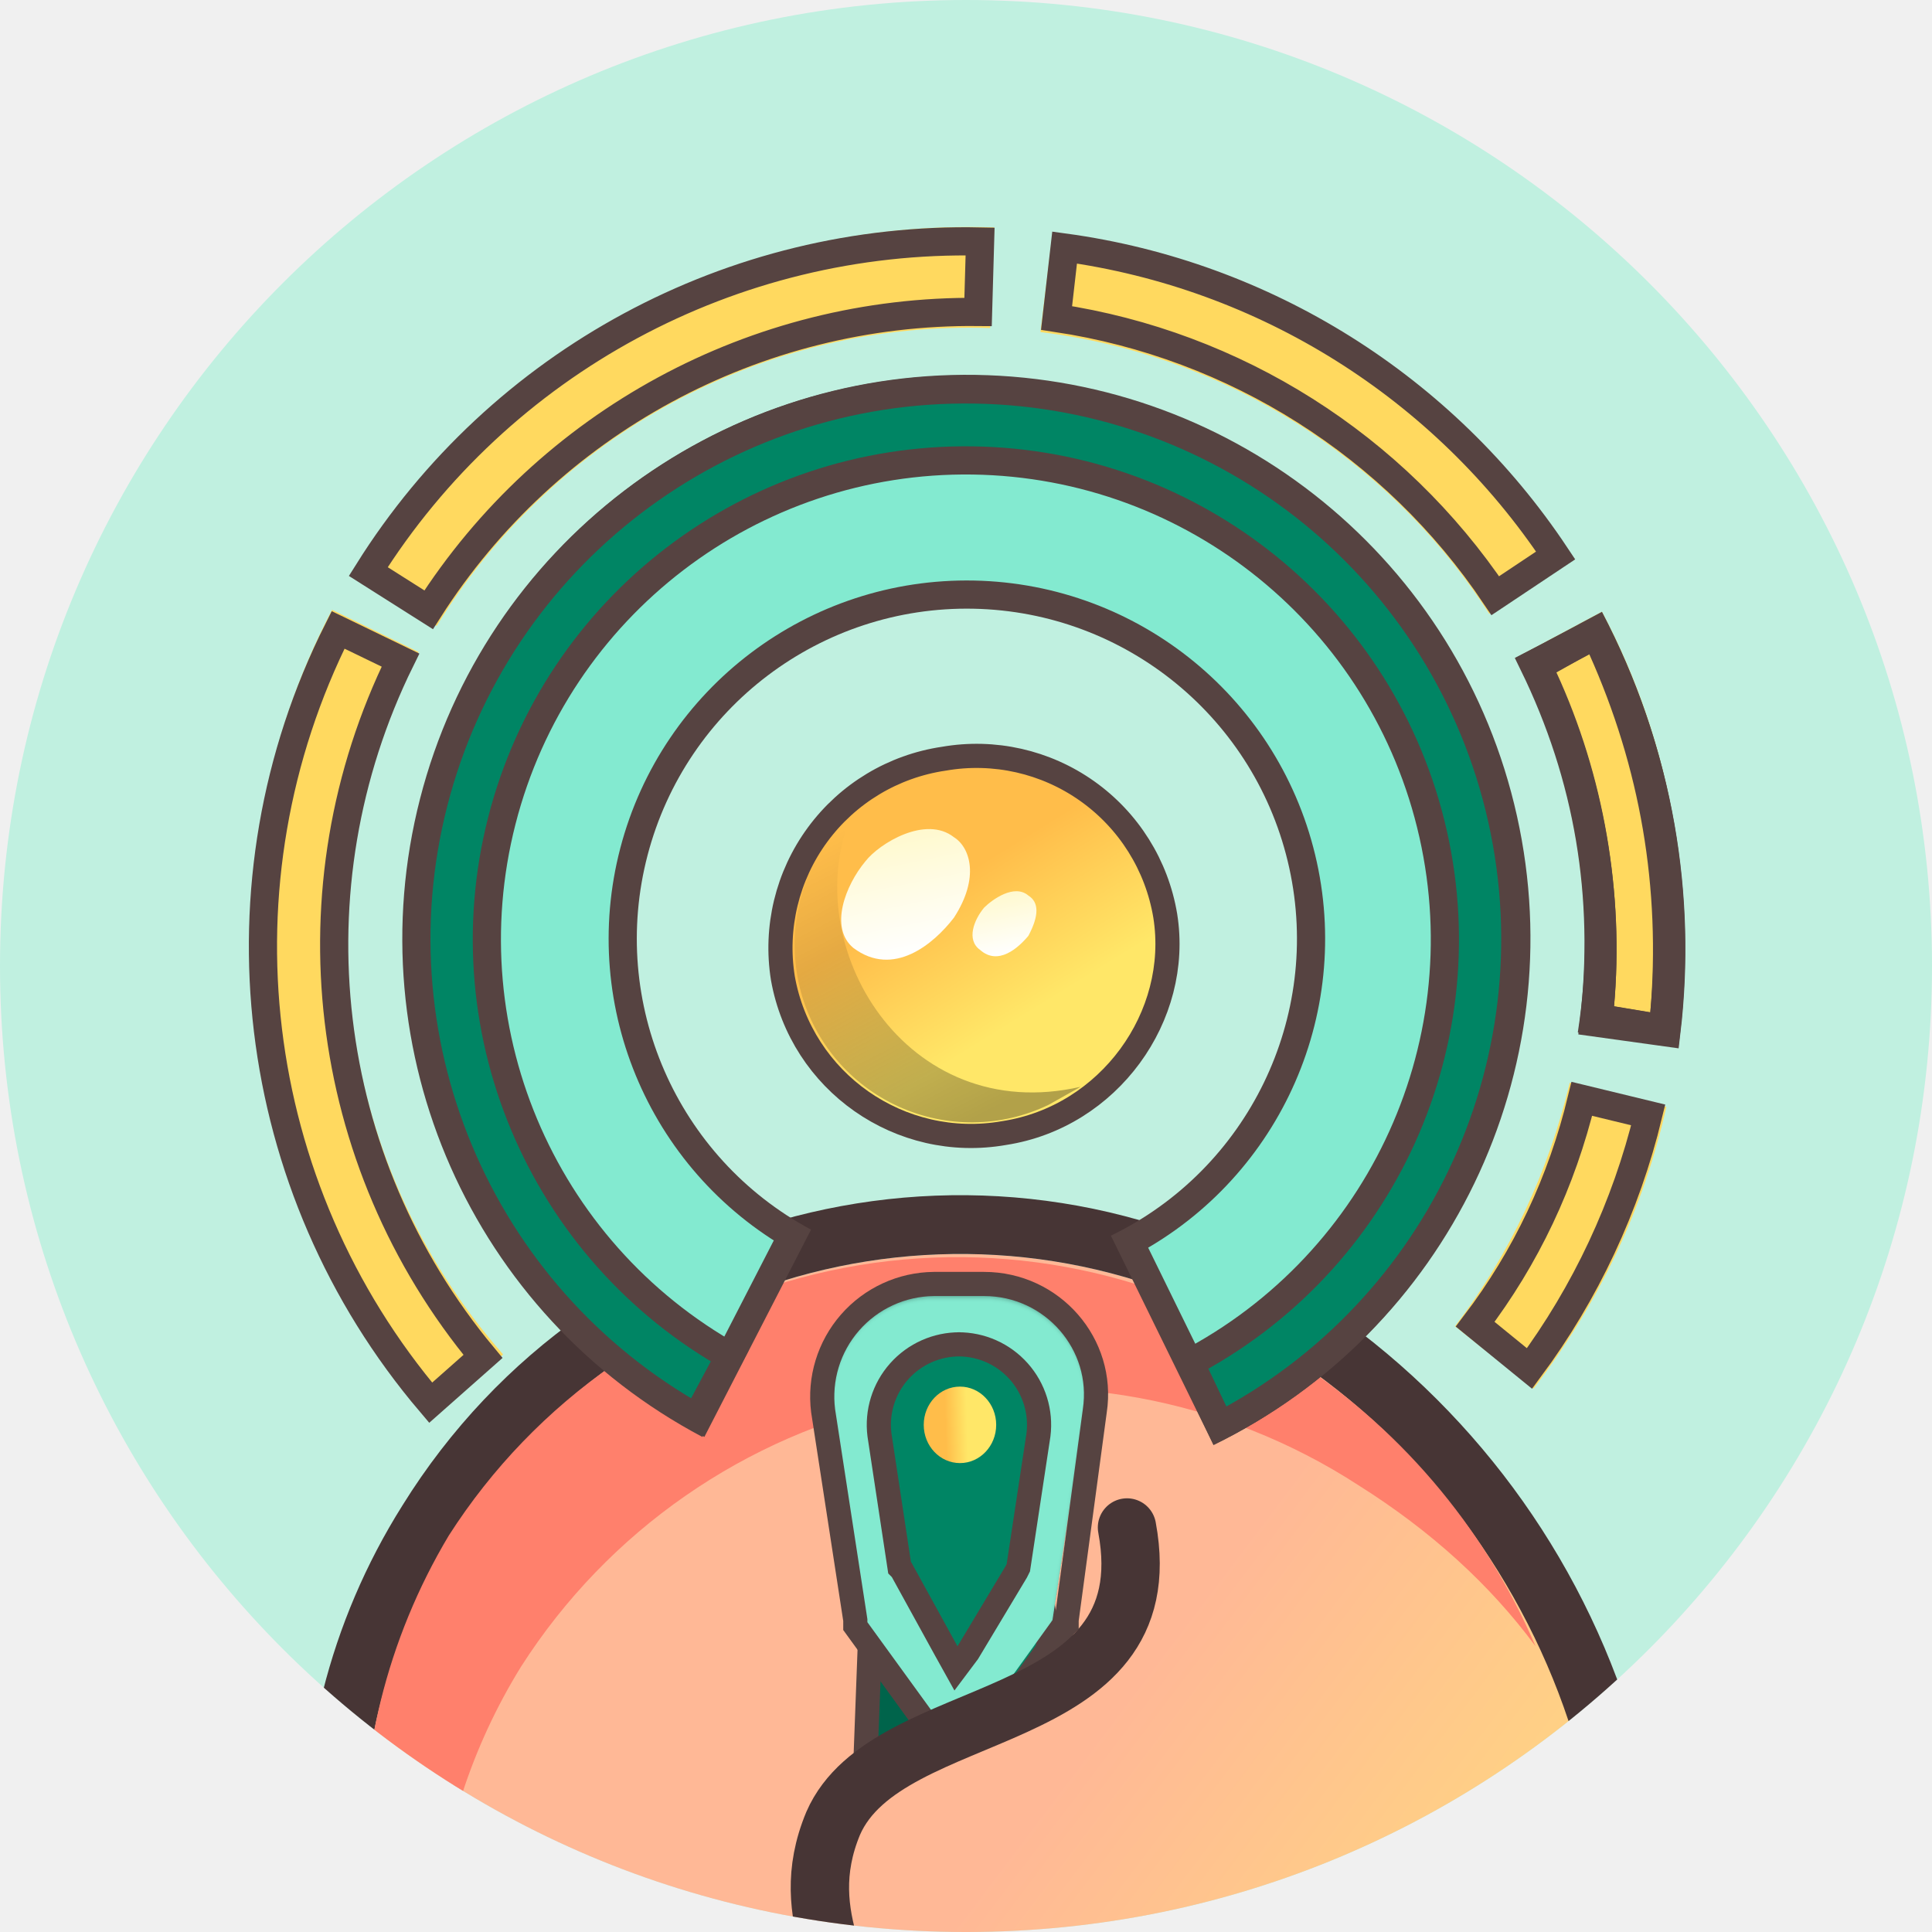
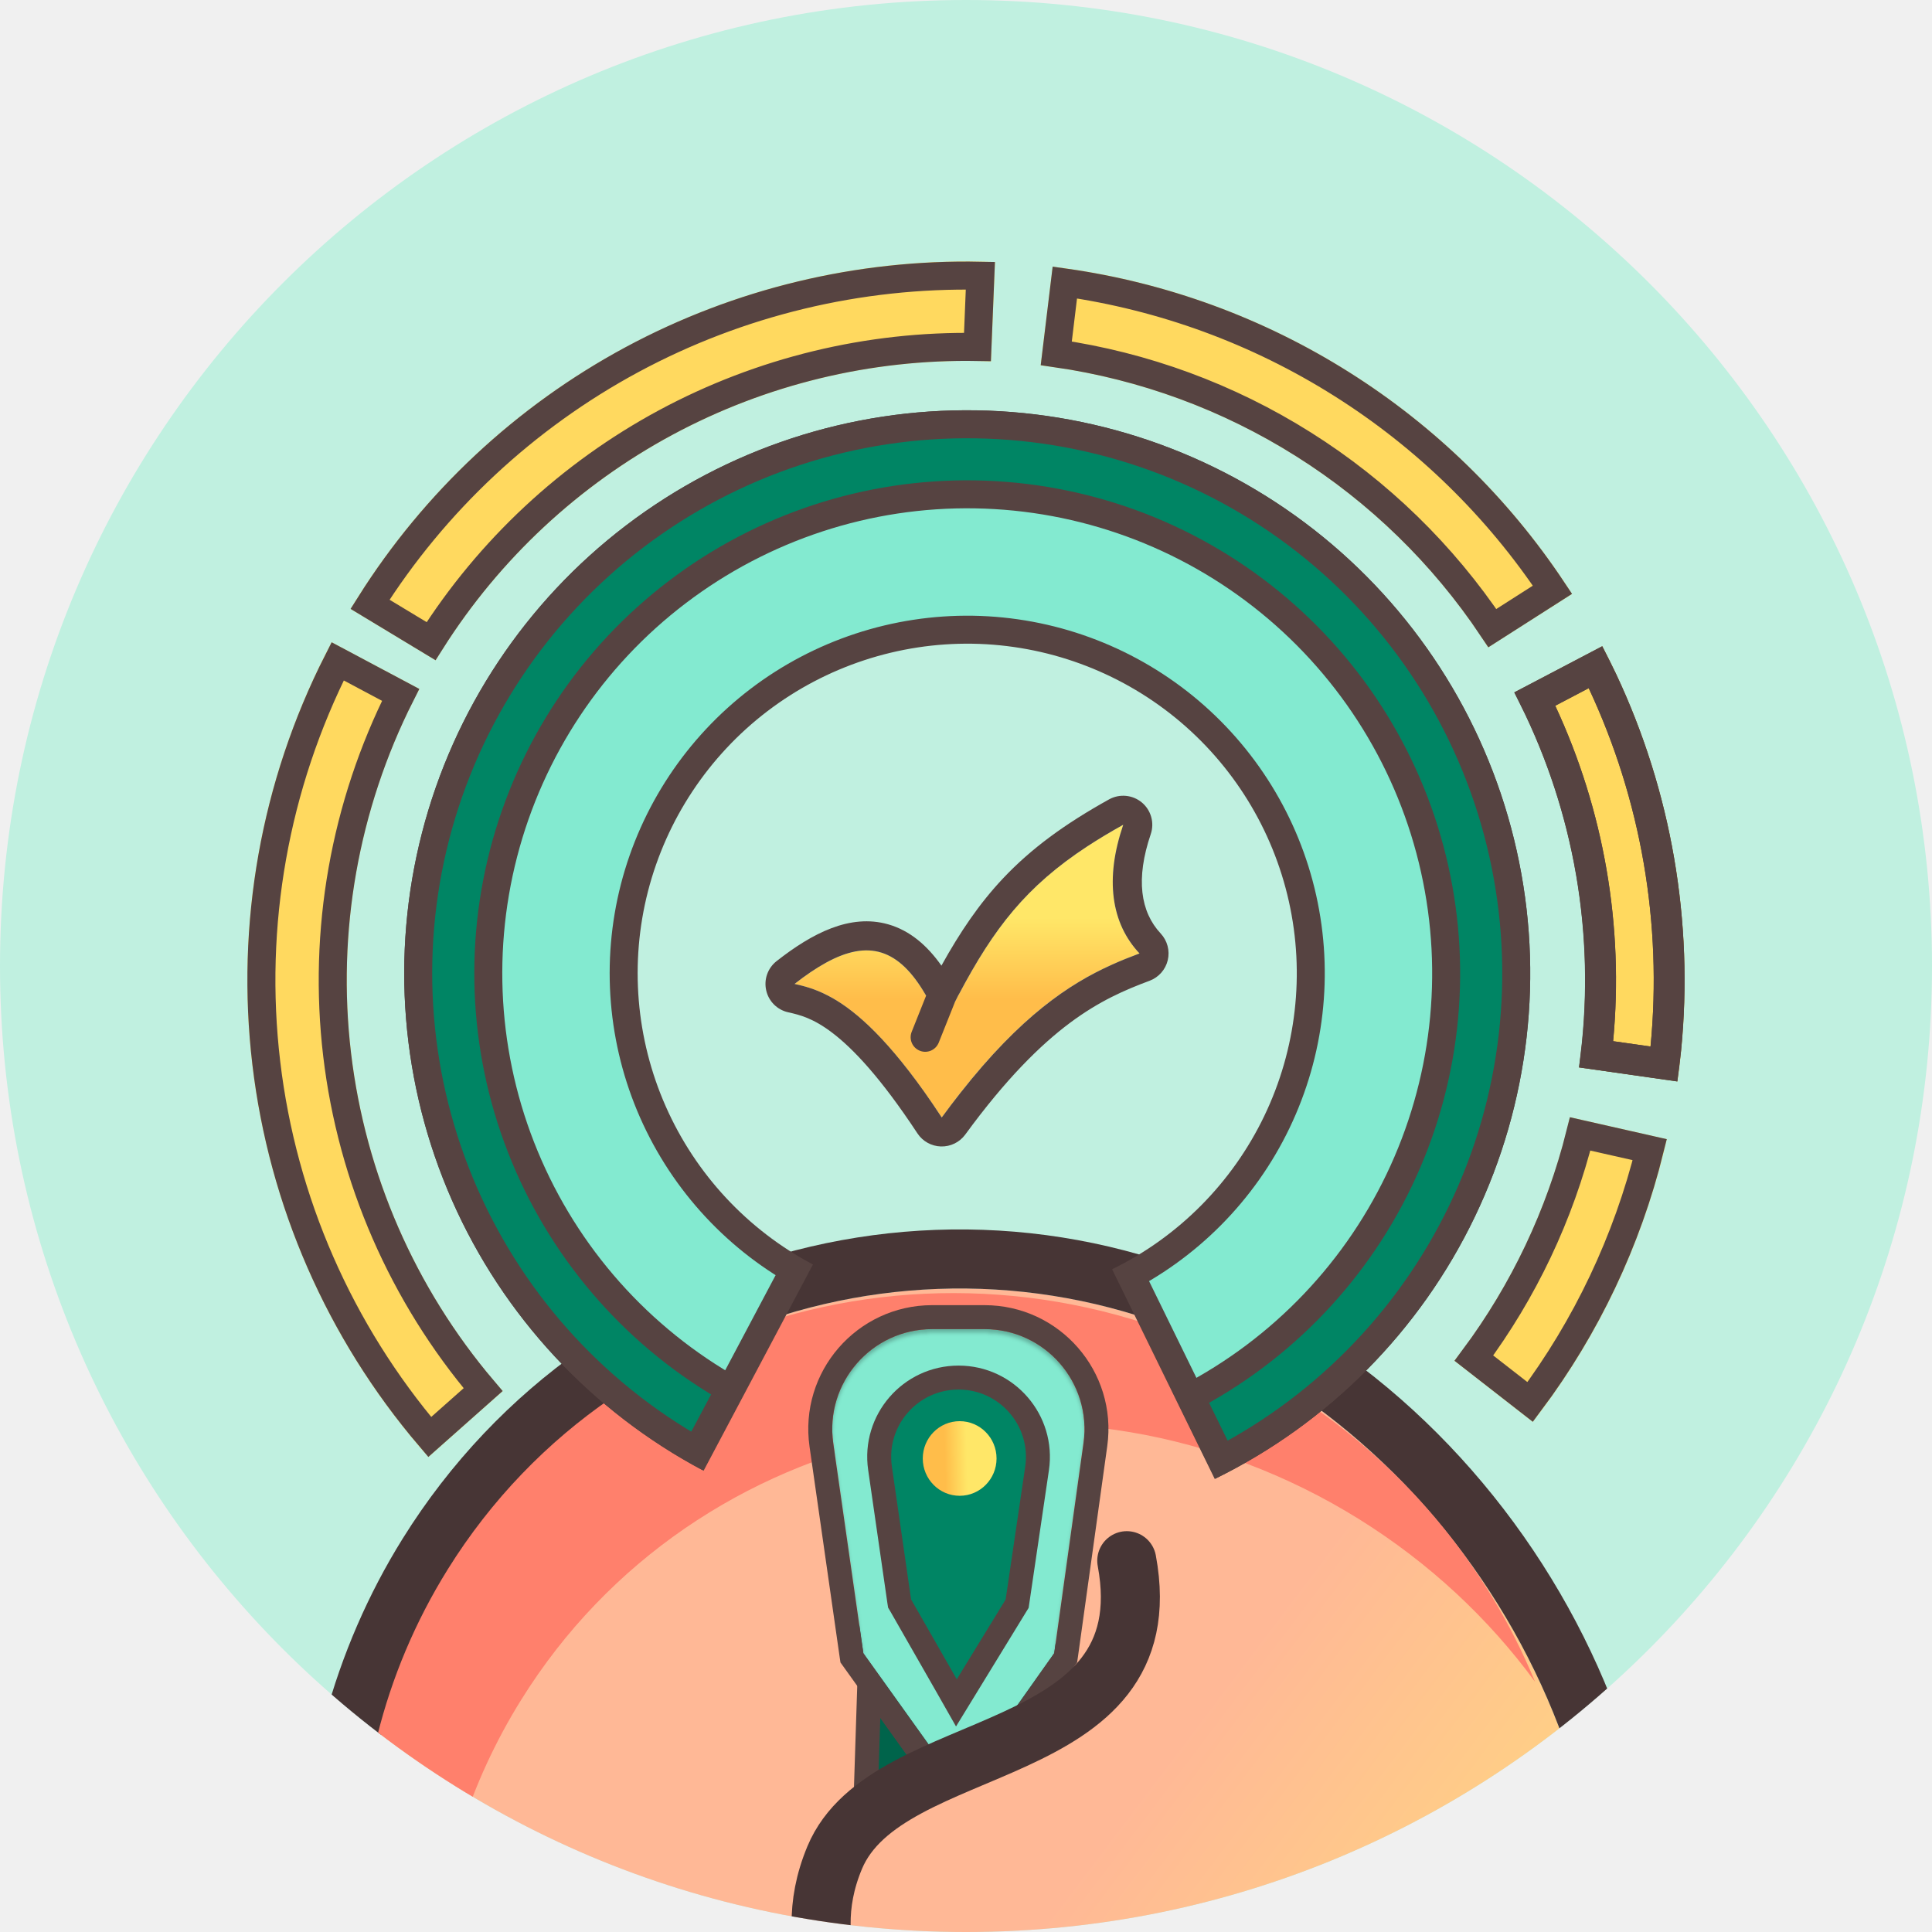
- <svg xmlns="http://www.w3.org/2000/svg" viewBox="0 0 96 96">
+ <svg xmlns="http://www.w3.org/2000/svg" viewBox="0 0 32 32" fill="none">
+   <g clip-path="url(#avatar-rstest-32-8)">
+     <rect width="32" height="32" rx="16" fill="#C0F0E0" />
+     <path d="M7.498 26.003C5.328 29.49 5.329 34.32 8.526 37.695C8.798 37.967 7.732 38.739 8.136 39.502C8.389 40.094 9.098 40.41 9.413 40.606C14.578 43.284 22.409 41.477 25.294 36.842C28.18 32.207 25.75 25.721 21.115 22.835C16.48 19.95 10.384 21.368 7.498 26.003Z" fill="url(#avatar-rstest-32-5)" />
+     <path d="M6.668 25.487C9.839 20.393 16.538 18.835 21.632 22.006C24.155 23.576 26.062 26.112 26.956 28.883C27.851 31.659 27.75 34.749 26.124 37.359C24.507 39.957 21.568 41.682 18.432 42.419C15.289 43.157 11.793 42.942 8.962 41.474L8.928 41.456L8.896 41.437C8.863 41.416 8.447 41.188 8.182 40.998C7.88 40.782 7.486 40.439 7.254 39.925C6.816 39.055 7.251 38.25 7.428 37.936C4.276 34.224 4.387 29.151 6.668 25.487ZM21.115 22.836C16.48 19.951 10.384 21.369 7.498 26.004L7.398 26.168C5.329 29.64 5.379 34.373 8.526 37.696C8.797 37.967 7.732 38.74 8.136 39.502C8.389 40.095 9.098 40.41 9.412 40.606C14.497 43.242 22.165 41.533 25.155 37.058L25.294 36.842C28.134 32.28 25.825 25.924 21.331 22.974L21.115 22.836Z" fill="#473535" />
+     <path d="M21.296 23.003C16.512 20.026 10.299 21.364 7.417 25.992C5.242 29.487 5.589 33.858 7.948 37.072C6.771 34.22 6.915 30.913 8.634 28.152C11.515 23.524 17.729 22.186 22.512 25.163C23.683 25.893 24.66 26.813 25.425 27.855C24.628 25.926 23.226 24.205 21.296 23.003Z" fill="#FF806C" />
+     <g filter="url(#avatar-rstest-32-3)">
+       <path d="M17.263 27.097L14.425 27.097L14.338 29.786L17.436 28.338L17.263 27.097Z" fill="#008564" />
+     </g>
+     <path d="M17.263 27.097L14.425 27.097L14.338 29.786L17.436 28.338L17.263 27.097Z" stroke="#564341" stroke-width="0.399" />
+     <mask id="avatar-rstest-32-1" fill="white">
+       <path d="M20.12 24.496C22.002 23.575 23.518 22.047 24.425 20.159C25.333 18.271 25.578 16.133 25.121 14.089C24.665 12.044 23.534 10.213 21.91 8.89C20.286 7.568 18.264 6.83 16.169 6.796C14.075 6.763 12.03 7.436 10.365 8.706C8.699 9.976 7.51 11.77 6.989 13.799C6.467 15.828 6.644 17.973 7.49 19.889C8.337 21.805 9.804 23.38 11.654 24.36L13.465 20.944C12.381 20.37 11.523 19.448 11.027 18.326C10.532 17.205 10.428 15.949 10.733 14.761C11.039 13.574 11.735 12.524 12.71 11.78C13.685 11.037 14.882 10.643 16.108 10.662C17.334 10.682 18.517 11.114 19.468 11.888C20.418 12.662 21.081 13.734 21.348 14.931C21.615 16.128 21.471 17.38 20.94 18.485C20.409 19.59 19.522 20.484 18.42 21.023L20.12 24.496Z" />
+     </mask>
+     <path d="M20.12 24.496C22.002 23.575 23.518 22.047 24.425 20.159C25.333 18.271 25.578 16.133 25.121 14.089C24.665 12.044 23.534 10.213 21.91 8.89C20.286 7.568 18.264 6.83 16.169 6.796C14.075 6.763 12.03 7.436 10.365 8.706C8.699 9.976 7.51 11.77 6.989 13.799C6.467 15.828 6.644 17.973 7.49 19.889C8.337 21.805 9.804 23.38 11.654 24.36L13.465 20.944C12.381 20.37 11.523 19.448 11.027 18.326C10.532 17.205 10.428 15.949 10.733 14.761C11.039 13.574 11.735 12.524 12.71 11.78C13.685 11.037 14.882 10.643 16.108 10.662C17.334 10.682 18.517 11.114 19.468 11.888C20.418 12.662 21.081 13.734 21.348 14.931C21.615 16.128 21.471 17.38 20.94 18.485C20.409 19.59 19.522 20.484 18.42 21.023L20.12 24.496Z" fill="#83EAD0" stroke="#564341" stroke-width="0.927" mask="url(#avatar-rstest-32-1)" />
+     <path d="M15.598 18.509C14.342 16.6 13.622 16.4 13.16 16.298C14.309 15.397 14.984 15.556 15.598 17.026C15.695 16.83 15.789 16.646 15.881 16.472C16.567 15.176 17.184 14.448 18.604 13.661C18.322 14.49 18.367 15.251 18.874 15.792C18.011 16.114 16.992 16.601 15.598 18.509Z" fill="url(#avatar-rstest-32-6)" />
+     <path d="M18.37 13.24C18.544 13.144 18.76 13.164 18.913 13.292C19.065 13.419 19.124 13.627 19.06 13.816C18.808 14.557 18.889 15.104 19.226 15.463C19.335 15.581 19.379 15.746 19.342 15.903C19.305 16.059 19.193 16.187 19.042 16.244C18.633 16.396 18.209 16.579 17.723 16.941C17.233 17.307 16.662 17.868 15.987 18.793C15.893 18.92 15.744 18.993 15.586 18.989C15.429 18.985 15.282 18.904 15.196 18.773C14.584 17.844 14.125 17.365 13.789 17.109C13.47 16.865 13.249 16.81 13.056 16.767C12.874 16.727 12.732 16.586 12.691 16.405C12.649 16.223 12.716 16.034 12.863 15.919C13.448 15.46 14.078 15.129 14.712 15.31C15.072 15.413 15.357 15.66 15.593 15.994C15.901 15.439 16.218 14.968 16.617 14.545C17.078 14.057 17.63 13.651 18.37 13.24ZM18.604 13.661C18.389 13.78 18.192 13.899 18.011 14.017C16.996 14.682 16.463 15.372 15.881 16.472C15.88 16.473 15.878 16.475 15.877 16.477C15.857 16.515 15.838 16.555 15.818 16.594L15.548 17.27C15.498 17.393 15.359 17.453 15.236 17.404C15.112 17.355 15.051 17.215 15.1 17.091L15.339 16.492C15.337 16.488 15.335 16.484 15.333 16.481C14.887 15.709 14.381 15.56 13.678 15.947C13.516 16.036 13.344 16.153 13.16 16.297C13.313 16.331 13.494 16.376 13.713 16.49C14.105 16.692 14.619 17.114 15.311 18.087C15.404 18.218 15.499 18.358 15.598 18.509C15.703 18.365 15.806 18.23 15.907 18.102C16.91 16.827 17.712 16.297 18.404 15.984C18.566 15.91 18.722 15.849 18.874 15.792C18.756 15.667 18.664 15.53 18.594 15.383C18.444 15.065 18.401 14.7 18.45 14.307C18.476 14.099 18.529 13.883 18.604 13.661Z" fill="#564341" />
+     <mask id="avatar-rstest-32-2" fill="white">
+       <path d="M20.127 24.493C22.006 23.571 23.521 22.043 24.427 20.156C25.333 18.269 25.578 16.132 25.121 14.089C24.665 12.046 23.535 10.216 21.913 8.893C20.29 7.57 18.27 6.832 16.177 6.797C14.084 6.761 12.04 7.432 10.374 8.699C8.708 9.967 7.517 11.758 6.992 13.784C6.468 15.811 6.641 17.955 7.483 19.872C8.325 21.788 9.787 23.366 11.635 24.35L12.399 22.917C10.873 22.104 9.665 20.801 8.97 19.218C8.274 17.636 8.132 15.865 8.565 14.191C8.998 12.518 9.981 11.038 11.357 9.992C12.733 8.945 14.421 8.391 16.149 8.42C17.878 8.449 19.547 9.059 20.887 10.152C22.226 11.244 23.16 12.755 23.536 14.443C23.913 16.13 23.711 17.895 22.963 19.453C22.215 21.012 20.964 22.273 19.412 23.035L20.127 24.493Z" />
+     </mask>
+     <path d="M20.127 24.493C22.006 23.571 23.521 22.043 24.427 20.156C25.333 18.269 25.578 16.132 25.121 14.089C24.665 12.046 23.535 10.216 21.913 8.893C20.29 7.57 18.27 6.832 16.177 6.797C14.084 6.761 12.04 7.432 10.374 8.699C8.708 9.967 7.517 11.758 6.992 13.784C6.468 15.811 6.641 17.955 7.483 19.872C8.325 21.788 9.787 23.366 11.635 24.35L12.399 22.917C10.873 22.104 9.665 20.801 8.97 19.218C8.274 17.636 8.132 15.865 8.565 14.191C8.998 12.518 9.981 11.038 11.357 9.992C12.733 8.945 14.421 8.391 16.149 8.42C17.878 8.449 19.547 9.059 20.887 10.152C22.226 11.244 23.16 12.755 23.536 14.443C23.913 16.13 23.711 17.895 22.963 19.453C22.215 21.012 20.964 22.273 19.412 23.035L20.127 24.493Z" fill="#008564" stroke="#564341" stroke-width="0.927" mask="url(#avatar-rstest-32-2)" />
+     <path d="M27.784 17.912C28.136 15.439 27.701 12.917 26.54 10.704L25.084 11.469C26.084 13.375 26.459 15.549 26.155 17.68L27.784 17.912Z" fill="#FFD95F" />
+     <path fill-rule="evenodd" clip-rule="evenodd" d="M26.539 10.704C26.54 10.705 26.54 10.707 26.541 10.708C26.619 10.858 26.694 11.008 26.766 11.161C27.683 13.107 28.055 15.265 27.843 17.406C27.827 17.575 27.806 17.743 27.782 17.912L26.154 17.68C26.457 15.548 26.082 13.375 25.082 11.468L26.539 10.704ZM26.314 11.398L25.76 11.689C26.567 13.423 26.898 15.341 26.718 17.245L27.338 17.334C27.535 15.299 27.182 13.249 26.314 11.398Z" fill="#564341" />
+     <path d="M25.387 23.549C26.462 22.171 27.219 20.573 27.606 18.869L26.002 18.505C25.668 19.973 25.015 21.35 24.09 22.538L25.387 23.549Z" fill="#FFD95F" />
+     <path d="M26.037 9.838C25.092 8.355 23.831 7.101 22.344 6.164C20.857 5.227 19.181 4.631 17.436 4.418L17.237 6.052C18.741 6.234 20.186 6.748 21.467 7.556C22.749 8.363 23.835 9.444 24.649 10.722L26.037 9.838Z" fill="#FFD95F" />
+     <path d="M16.48 4.341C14.349 4.255 12.235 4.743 10.358 5.754C8.48 6.764 6.909 8.261 5.808 10.086L7.216 10.936C8.165 9.363 9.519 8.073 11.137 7.202C12.755 6.331 14.577 5.911 16.413 5.985L16.48 4.341Z" fill="#FFD95F" />
+     <path d="M5.494 10.639C4.353 12.783 3.894 15.224 4.18 17.636C4.467 20.048 5.484 22.314 7.096 24.131L8.326 23.04C6.937 21.474 6.061 19.521 5.814 17.442C5.567 15.364 5.962 13.26 6.946 11.412L5.494 10.639Z" fill="#FFD95F" />
+     <path d="M6.636 11.509C5.709 13.348 5.341 15.421 5.584 17.469C5.827 19.518 6.67 21.447 8.002 23.017L7.118 23.801C5.626 22.05 4.682 19.897 4.411 17.609C4.139 15.32 4.552 13.005 5.593 10.954L6.636 11.509ZM27.325 19.042C26.95 20.554 26.277 21.974 25.344 23.221L24.412 22.495C25.238 21.385 25.836 20.123 26.172 18.781L27.325 19.042ZM26.556 11.259C27.455 13.167 27.821 15.284 27.613 17.383C27.604 17.472 27.591 17.56 27.58 17.649L26.411 17.482C26.654 15.453 26.3 13.398 25.39 11.568L26.436 11.019C26.476 11.099 26.518 11.178 26.556 11.259ZM26.207 11.193L25.652 11.484L25.457 11.586L25.549 11.787C26.34 13.483 26.664 15.361 26.488 17.224L26.466 17.444L26.685 17.475L27.305 17.563L27.546 17.597L27.569 17.356C27.77 15.28 27.409 13.188 26.524 11.299L26.421 11.079L26.207 11.193ZM16.238 4.567L16.19 5.747C14.392 5.715 12.613 6.145 11.027 6.998C9.441 7.852 8.103 9.1 7.14 10.62L6.129 10.009C7.201 8.308 8.695 6.912 10.467 5.957C12.24 5.003 14.228 4.526 16.238 4.567ZM17.637 4.679C19.266 4.91 20.828 5.482 22.22 6.36C23.613 7.237 24.803 8.399 25.714 9.768L24.718 10.404C23.9 9.182 22.836 8.144 21.59 7.36C20.345 6.575 18.95 6.062 17.495 5.852L17.637 4.679Z" stroke="#564341" stroke-width="0.464" />
+     <g filter="url(#avatar-rstest-32-4)">
+       <path d="M13.802 23.905C13.659 22.907 14.433 22.014 15.441 22.014L16.306 22.014C17.311 22.014 18.085 22.902 17.946 23.898L17.461 27.383L16.263 29.073L15.509 29.073L14.3 27.383L13.802 23.905Z" fill="#83EAD0" />
+     </g>
+     <path d="M16.306 21.816C17.432 21.816 18.298 22.81 18.143 23.925L17.658 27.411L17.651 27.459L17.623 27.497L16.425 29.188L16.366 29.272L15.407 29.272L15.348 29.189L14.138 27.498L14.11 27.459L14.103 27.412L13.605 23.933C13.445 22.816 14.312 21.816 15.441 21.816L16.306 21.816Z" stroke="#564341" stroke-width="0.397" />
+     <path d="M15.877 22.817C16.679 22.817 17.294 23.529 17.177 24.323L16.853 26.522L16.847 26.562L16.826 26.596L16.016 27.919L15.841 28.205L15.675 27.913L14.919 26.591L14.9 26.559L14.894 26.521L14.576 24.319C14.461 23.526 15.076 22.817 15.877 22.817Z" fill="#008564" stroke="#564341" stroke-width="0.397" />
+     <ellipse cx="15.895" cy="24.157" rx="0.611" ry="0.618" fill="url(#avatar-rstest-32-7)" />
+     <ellipse cx="20.003" cy="33.307" rx="1.639" ry="1.192" transform="rotate(162.091 20.003 33.3071)" fill="white" />
+     <path d="M11.663 41.966C7.617 40.795 7.074 39.526 7.801 38.268C9.008 36.179 14.007 36.459 14.124 34.509C14.19 33.414 13.159 32.364 13.825 30.768C14.694 28.688 19.296 29.253 18.663 25.85" stroke="#473535" stroke-width="0.978" stroke-linecap="round" />
+   </g>
  <defs>
-     <clipPath id="a">
-       <rect width="96" height="96" rx="48" />
+     <filter id="avatar-rstest-32-3" x="14.128" y="26.897" width="3.527" height="3.207" filterUnits="userSpaceOnUse" color-interpolation-filters="sRGB">
+       <feFlood flood-opacity="0" result="BackgroundImageFix" />
+       <feBlend mode="normal" in="SourceGraphic" in2="BackgroundImageFix" result="shape" />
+       <feColorMatrix in="SourceAlpha" type="matrix" values="0 0 0 0 0 0 0 0 0 0 0 0 0 0 0 0 0 0 127 0" result="hardAlpha" />
+       <feOffset dx="1.064" />
+       <feComposite in2="hardAlpha" operator="arithmetic" k2="-1" k3="1" />
+       <feColorMatrix type="matrix" values="0 0 0 0 0 0 0 0 0 0 0 0 0 0 0 0 0 0 0.25 0" />
+       <feBlend mode="normal" in2="shape" result="effect1_innerShadow_3650_7863" />
+     </filter>
+     <filter id="avatar-rstest-32-4" x="13.387" y="21.617" width="4.972" height="7.92" filterUnits="userSpaceOnUse" color-interpolation-filters="sRGB">
+       <feFlood flood-opacity="0" result="BackgroundImageFix" />
+       <feBlend mode="normal" in="SourceGraphic" in2="BackgroundImageFix" result="shape" />
+       <feColorMatrix in="SourceAlpha" type="matrix" values="0 0 0 0 0 0 0 0 0 0 0 0 0 0 0 0 0 0 127 0" result="hardAlpha" />
+       <feOffset dy="0.066" />
+       <feGaussianBlur stdDeviation="0.033" />
+       <feComposite in2="hardAlpha" operator="arithmetic" k2="-1" k3="1" />
+       <feColorMatrix type="matrix" values="0 0 0 0 0 0 0 0 0 0 0 0 0 0 0 0 0 0 0.25 0" />
+       <feBlend mode="normal" in2="shape" result="effect1_innerShadow_3650_7863" />
+     </filter>
+     <linearGradient id="avatar-rstest-32-5" x1="24.208" y1="38.647" x2="7.499" y2="26.003" gradientUnits="userSpaceOnUse">
+       <stop offset="0.012" stop-color="#FFE279" />
+       <stop offset="0.461" stop-color="#FFB896" />
+       <stop offset="0.741" stop-color="#FFB896" />
+     </linearGradient>
+     <linearGradient id="avatar-rstest-32-6" x1="15.63" y1="13.406" x2="15.63" y2="17.891" gradientUnits="userSpaceOnUse">
+       <stop stop-color="#FFE768" />
+       <stop offset="0.4" stop-color="#FFE768" />
+       <stop offset="0.7" stop-color="#FFBD4A" />
+       <stop offset="1" stop-color="#FFBD4A" />
+     </linearGradient>
+     <linearGradient id="avatar-rstest-32-7" x1="16.505" y1="24.17" x2="15.285" y2="24.2" gradientUnits="userSpaceOnUse">
+       <stop stop-color="#FFE768" />
+       <stop offset="0.4" stop-color="#FFE768" />
+       <stop offset="0.7" stop-color="#FFBD4A" />
+       <stop offset="1" stop-color="#FFBD4A" />
+     </linearGradient>
+     <clipPath id="avatar-rstest-32-8">
+       <rect width="32" height="32" rx="16" fill="white" />
    </clipPath>
  </defs>
-   <g clip-path="url(#a)">
-     <rect width="96" height="96" fill="#c0f0e0" rx="48" />
-     <g fill="none" transform="translate(12.3 11.3)">
-       <path fill="url(#b)" d="M10.2 65a29 29 0 0 0 3 35c.9 1-2.3 3.2-1 5.5.7 1.8 2.8 2.7 3.7 3.3 15.5 8 39 2.6 47.7-11.3 8.6-13.9 1.4-33.3-12.5-42A29.7 29.7 0 0 0 10.2 65" />
-       <path fill="#473535" d="M7.7 63.5A32.6 32.6 0 0 1 52.6 53a39 39 0 0 1 16 20.7A30 30 0 0 1 66 99a37 37 0 0 1-23 15.3 42 42 0 0 1-28.4-2.9h-.2c-.1-.1-1.4-.8-2.1-1.4q-1.6-1-2.8-3.2c-1.3-2.6 0-5 .5-6a32 32 0 0 1-2.3-37.3m43.4-8A29.7 29.7 0 0 0 10.2 65l-.3.5a29 29 0 0 0 3.4 34.6c.8.8-2.4 3.1-1.2 5.4.8 1.8 2.9 2.7 3.8 3.3 15.3 8 38.3 2.8 47.3-10.6l.4-.7C72 83.8 65.2 64.8 51.7 56z" />
-       <path fill="#ff806c" d="M51.6 56A30 30 0 0 0 10 65a30 30 0 0 0 1.6 33.2 29 29 0 0 1 2-26.7 30 30 0 0 1 41.6-9q5.4 3.4 8.8 8A32 32 0 0 0 51.6 56" />
-       <g filter="url(#c)">
-         <path fill="#008564" d="M39.5 68.3H31l-.3 8L40 72z" />
-       </g>
-       <path stroke="#564341" stroke-width="1.2" d="M39.5 68.3H31l-.3 8L40 72z" />
-       <mask id="d" fill="#fff">
-         <path d="M48 60.5a28 28 0 1 0-25.3-.4L28 49.8a16.4 16.4 0 1 1 14.9.3z" />
-       </mask>
-       <path fill="#83ead0" stroke="#564341" stroke-width="2.8" d="M48 60.5a28 28 0 1 0-25.3-.4L28 49.8a16.4 16.4 0 1 1 14.9.3z" mask="url(#d)" />
-       <mask id="e" fill="#fff">
-         <path d="M48 60.5a28 28 0 1 0-25.4-.4l2.3-4.3a23.1 23.1 0 1 1 21 .3z" />
-       </mask>
-       <path fill="#008564" stroke="#564341" stroke-width="2.8" d="M48 60.5a28 28 0 1 0-25.4-.4l2.3-4.3a23.1 23.1 0 1 1 21 .3z" mask="url(#e)" />
-       <path fill="#ffd95f" d="M71 40.7c1.1-7.4-.2-15-3.7-21.6L63 21.4c3 5.7 4 12.3 3.2 18.6z" />
-       <path fill="#564341" fill-rule="evenodd" d="M67.3 19.1a36 36 0 0 1 3.8 21.6l-5-.7A30 30 0 0 0 63 21.4zm-.6 2.1-1.7.9c2.4 5.2 3.4 11 2.9 16.6l1.8.3q.9-9.3-3-17.8" clip-rule="evenodd" />
-       <path fill="#ffd95f" d="M63.9 57.7q4.9-6.4 6.6-14l-4.8-1.2q-1.6 6.7-5.7 12.1zm1.9-41.2A36 36 0 0 0 40 .3l-.6 4.9a31 31 0 0 1 22.3 14zM37.1 0a36 36 0 0 0-32 17.3l4.3 2.5A31 31 0 0 1 36.9 5zM4.2 19A36 36 0 0 0 9 59.3l3.7-3.3a31 31 0 0 1-4.2-34.9z" />
-       <path stroke="#564341" stroke-width="1.4" d="M7.6 21.5a32 32 0 0 0 4.1 34.6l-2.6 2.3A35 35 0 0 1 4.5 20zm62 22.6a35 35 0 0 1-5.9 12.6L61 54.5q3.8-5 5.3-11.2zm-2.6-24A35 35 0 0 1 70.5 40l-3.6-.5q1.1-9.4-3-17.8zm-.7.5-1.6.9-.6.3.3.6c2.3 5 3.3 10.7 2.8 16.3v.6l.6.1 1.8.3.7.1.1-.7q.8-9.5-3.1-18.2l-.3-.7zM36.4.7l-.1 3.5A32 32 0 0 0 9 19l-3-1.9A35 35 0 0 1 36.4.7Zm4.2.3A35 35 0 0 1 65 16.3l-3 2A32 32 0 0 0 40.2 4.5z" />
-       <g filter="url(#f)">
-         <path fill="#83ead0" d="M29.1 58.7a5 5 0 0 1 5-5.7h2.5a5 5 0 0 1 5 5.7L40 69.2l-3.6 5h-2.3l-3.6-5z" />
-       </g>
-       <path stroke="#564341" stroke-width="1.2" d="M36.6 52.5c3.4 0 6 3 5.5 6.3l-1.4 10.4v.2l-.1.1-3.6 5-.2.3H34l-.1-.2-3.7-5.1v-.3l-1.6-10.4a5.6 5.6 0 0 1 5.5-6.3z" />
-       <path fill="#008564" stroke="#564341" stroke-width="1.2" d="M35.3 55.5a4 4 0 0 1 4 4.5l-1 6.6-.1.2-2.4 4-.6.8-.5-.9-2.2-4-.1-.1-1-6.6a4 4 0 0 1 4-4.5Z" />
-       <ellipse cx="35.4" cy="59.5" fill="url(#g)" rx="1.8" ry="1.9" />
-       <path fill="url(#h)" stroke="#564341" stroke-width="1.2" d="M34.6 26.4a9.5 9.5 0 0 1 11 7.8c.8 5-2.8 10-8 10.8a9.5 9.5 0 0 1-11-7.7 9.5 9.5 0 0 1 8-10.9Z" />
-       <path fill="url(#i)" d="M35.1 30.3c.8.5 1.3 2 0 4-1 1.3-3 3-5 1.5-1.2-1-.4-3.1.6-4.3.7-.9 3-2.3 4.4-1.2" />
-       <path fill="url(#j)" d="M38.8 33.2q.8.5 0 2c-.5.6-1.5 1.5-2.4.7-.7-.5-.3-1.5.2-2.1.4-.4 1.5-1.2 2.2-.6" />
-       <path fill="url(#k)" fill-opacity=".3" d="M41.4 42.7c-8.7 2-14.1-7-11.4-13.5l-1.2 1.3a9 9 0 0 0-1.3 7.5 8.8 8.8 0 0 0 12.3 5.6z" />
-       <ellipse cx="47.7" cy="86.9" fill="#fff" rx="4.9" ry="3.6" transform="rotate(162 47.7 87)" />
-       <ellipse cx="47.1" cy="98.1" fill="#fefefe" rx="9.3" ry="5.9" transform="rotate(156.7 47.1 98)" />
-       <path stroke="#473535" stroke-linecap="round" stroke-width="2.9" d="M22.7 112.9c-12.1-3.5-13.8-7.3-11.6-11 3.6-6.4 18.6-5.5 19-11.4.2-3.3-3-6.4-1-11.2 2.7-6.2 16.5-4.5 14.6-14.7" />
-       <defs>
-         <linearGradient id="b" x1="60.3" x2="10.2" y1="102.9" y2="65" gradientUnits="userSpaceOnUse">
-           <stop offset="0" stop-color="#ffe279" />
-           <stop offset=".5" stop-color="#ffb896" />
-           <stop offset=".7" stop-color="#ffb896" />
-         </linearGradient>
-         <linearGradient id="g" x1="37.2" x2="33.6" y1="59.5" y2="59.6" gradientUnits="userSpaceOnUse">
-           <stop stop-color="#ffe768" />
-           <stop offset=".4" stop-color="#ffe768" />
-           <stop offset=".7" stop-color="#ffbd4a" />
-           <stop offset="1" stop-color="#ffbd4a" />
-         </linearGradient>
-         <linearGradient id="h" x1="32.5" x2="42.5" y1="27.3" y2="43.5" gradientUnits="userSpaceOnUse">
-           <stop stop-color="#ffbd4a" />
-           <stop offset=".3" stop-color="#ffbd4a" />
-           <stop offset=".7" stop-color="#ffe768" />
-           <stop offset="1" stop-color="#ffe768" />
-         </linearGradient>
-         <linearGradient id="i" x1="32.1" x2="33.3" y1="30.2" y2="36.1" gradientUnits="userSpaceOnUse">
-           <stop stop-color="#fff9ce" />
-           <stop offset="1" stop-color="#fff" />
-         </linearGradient>
-         <linearGradient id="j" x1="37.3" x2="37.9" y1="33.1" y2="36.1" gradientUnits="userSpaceOnUse">
-           <stop stop-color="#fff9ce" />
-           <stop offset="1" stop-color="#fff" />
-         </linearGradient>
-         <linearGradient id="k" x1="28" x2="35.1" y1="30.7" y2="44.7" gradientUnits="userSpaceOnUse">
-           <stop stop-opacity="0" />
-           <stop offset="1" />
-         </linearGradient>
-         <filter id="c" width="10.6" height="9.6" x="30.1" y="67.7" color-interpolation-filters="sRGB" filterUnits="userSpaceOnUse">
-           <feFlood flood-opacity="0" result="BackgroundImageFix" />
-           <feBlend in="SourceGraphic" in2="BackgroundImageFix" result="shape" />
-           <feColorMatrix in="SourceAlpha" result="hardAlpha" values="0 0 0 0 0 0 0 0 0 0 0 0 0 0 0 0 0 0 127 0" />
-           <feOffset dx="3.2" />
-           <feComposite in2="hardAlpha" k2="-1" k3="1" operator="arithmetic" />
-           <feColorMatrix values="0 0 0 0 0 0 0 0 0 0 0 0 0 0 0 0 0 0 0.25 0" />
-           <feBlend in2="shape" result="effect1_innerShadow_0_4" />
-         </filter>
-         <filter id="f" width="14.9" height="23.8" x="27.9" y="51.9" color-interpolation-filters="sRGB" filterUnits="userSpaceOnUse">
-           <feFlood flood-opacity="0" result="BackgroundImageFix" />
-           <feBlend in="SourceGraphic" in2="BackgroundImageFix" result="shape" />
-           <feColorMatrix in="SourceAlpha" result="hardAlpha" values="0 0 0 0 0 0 0 0 0 0 0 0 0 0 0 0 0 0 127 0" />
-           <feOffset dy=".2" />
-           <feGaussianBlur stdDeviation=".1" />
-           <feComposite in2="hardAlpha" k2="-1" k3="1" operator="arithmetic" />
-           <feColorMatrix values="0 0 0 0 0 0 0 0 0 0 0 0 0 0 0 0 0 0 0.25 0" />
-           <feBlend in2="shape" result="effect1_innerShadow_0_4" />
-         </filter>
-       </defs>
-     </g>
-   </g>
</svg>
